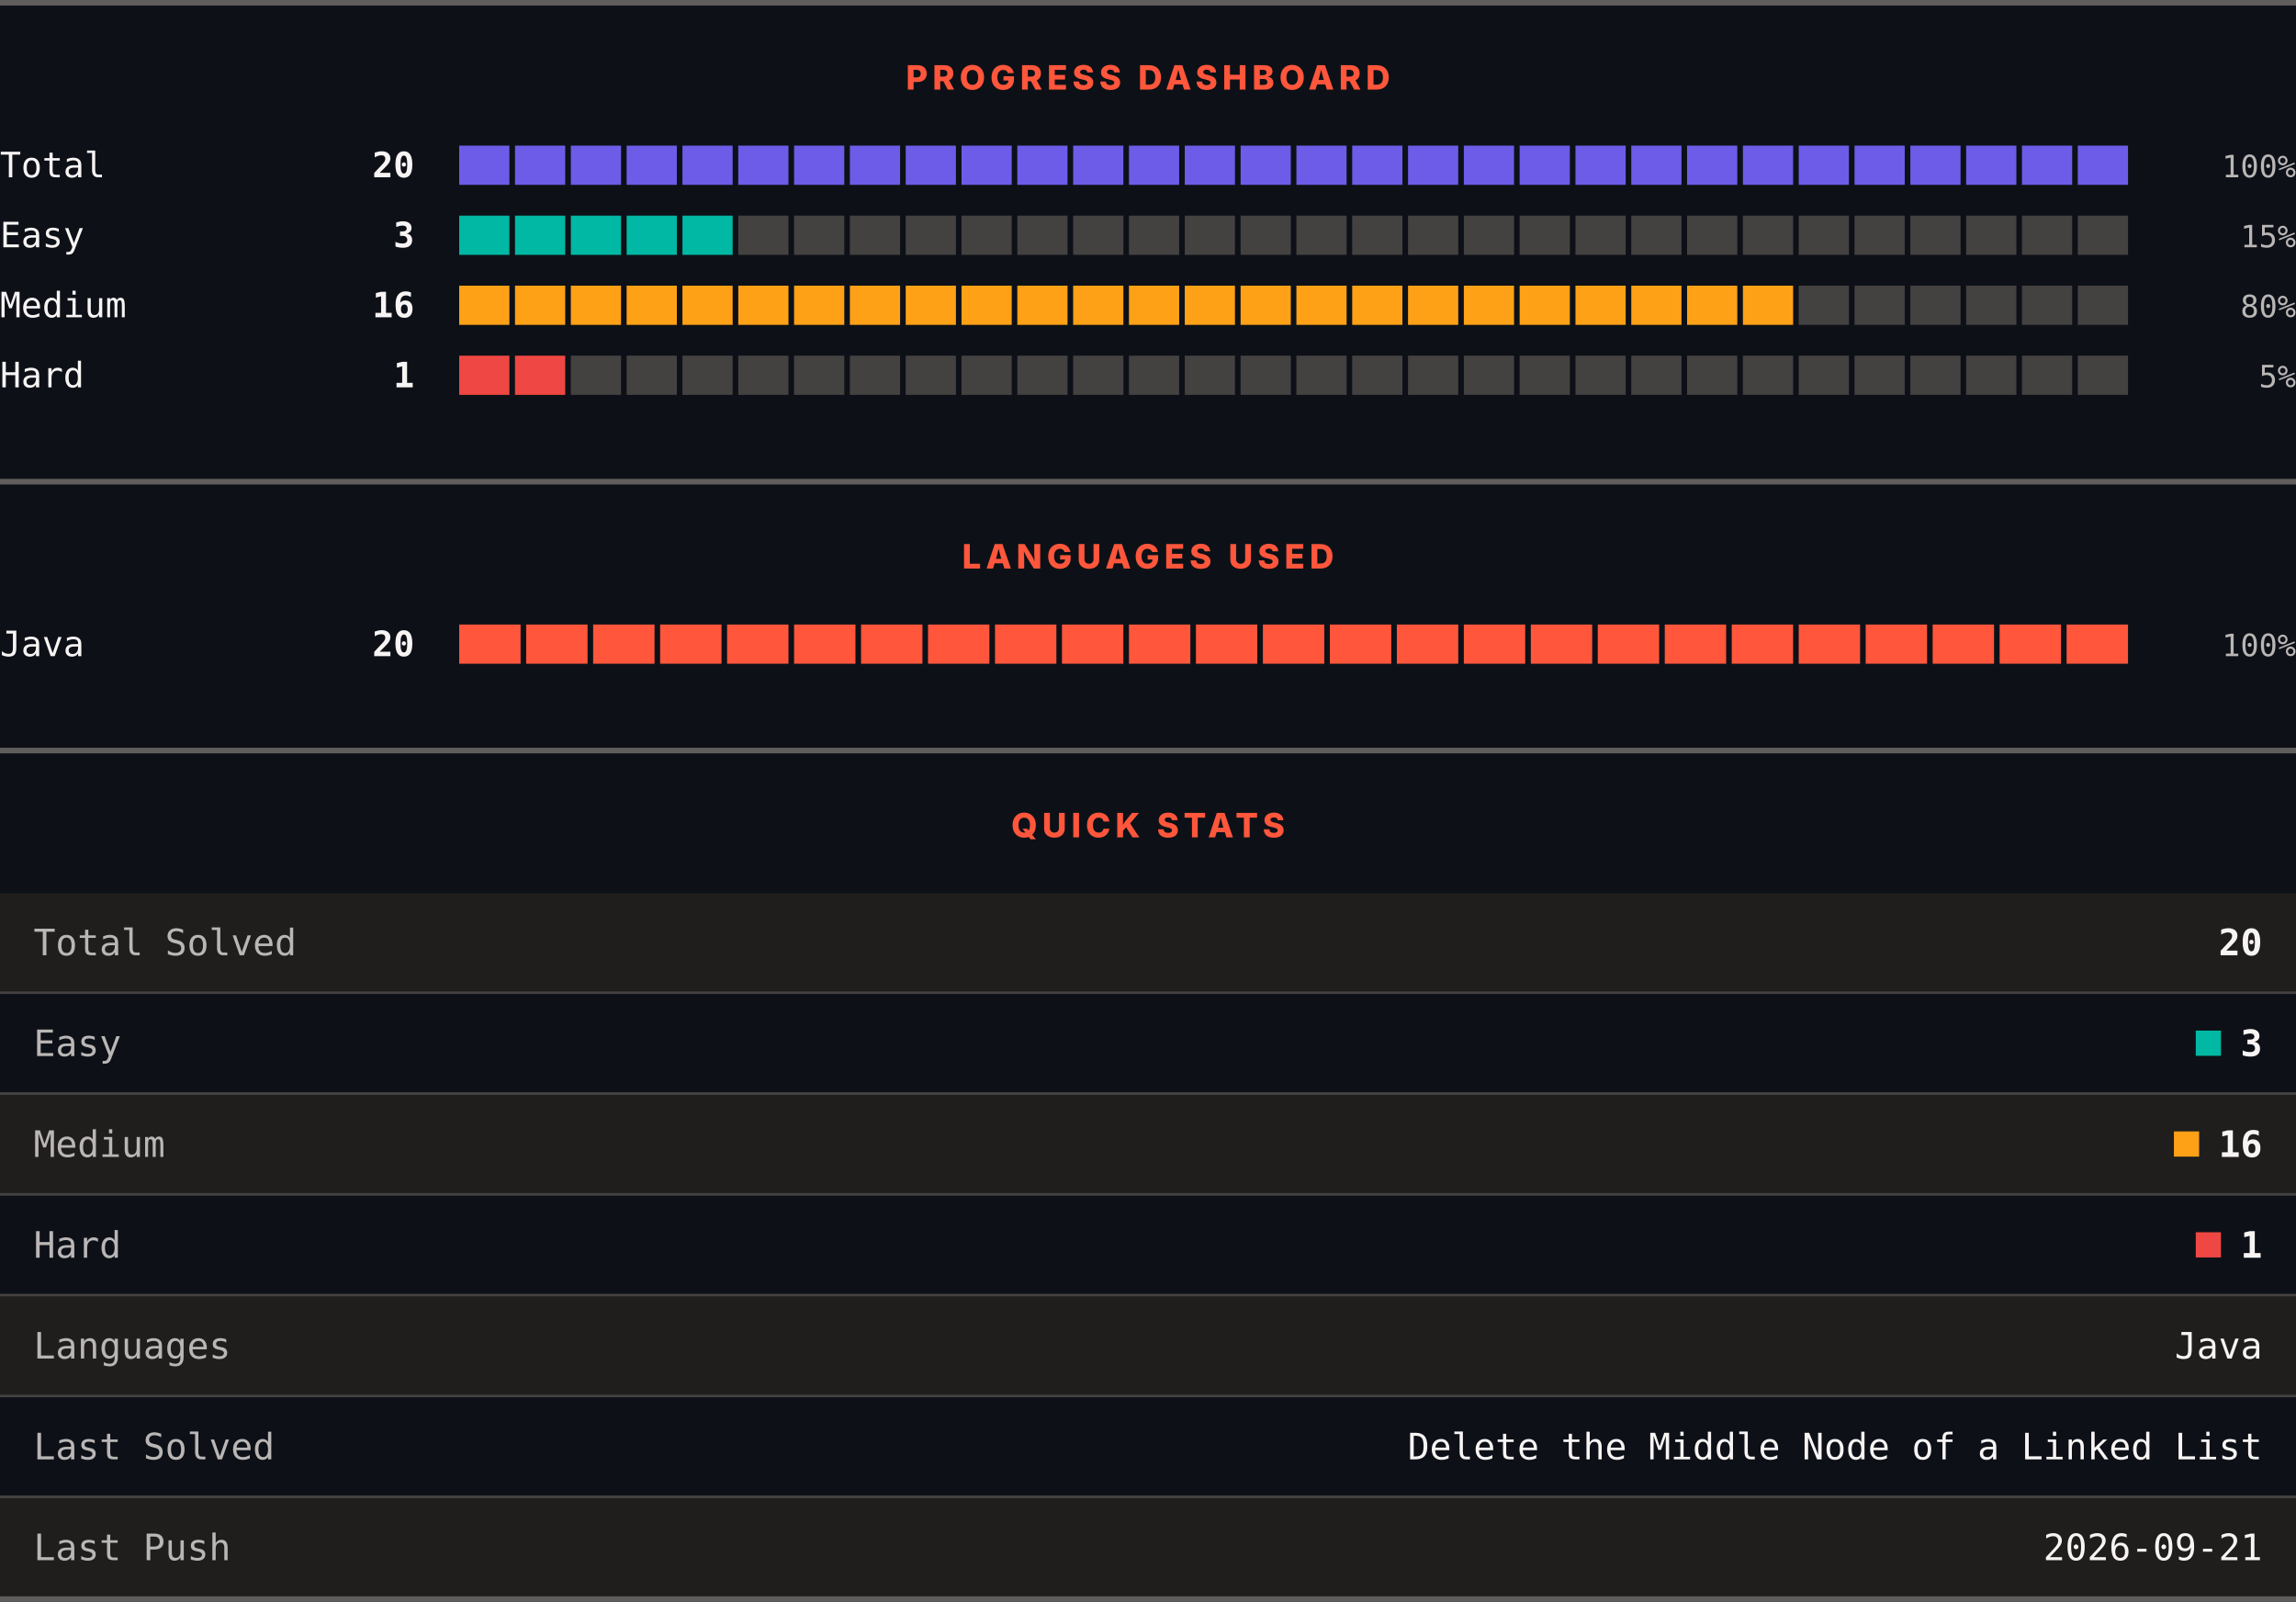
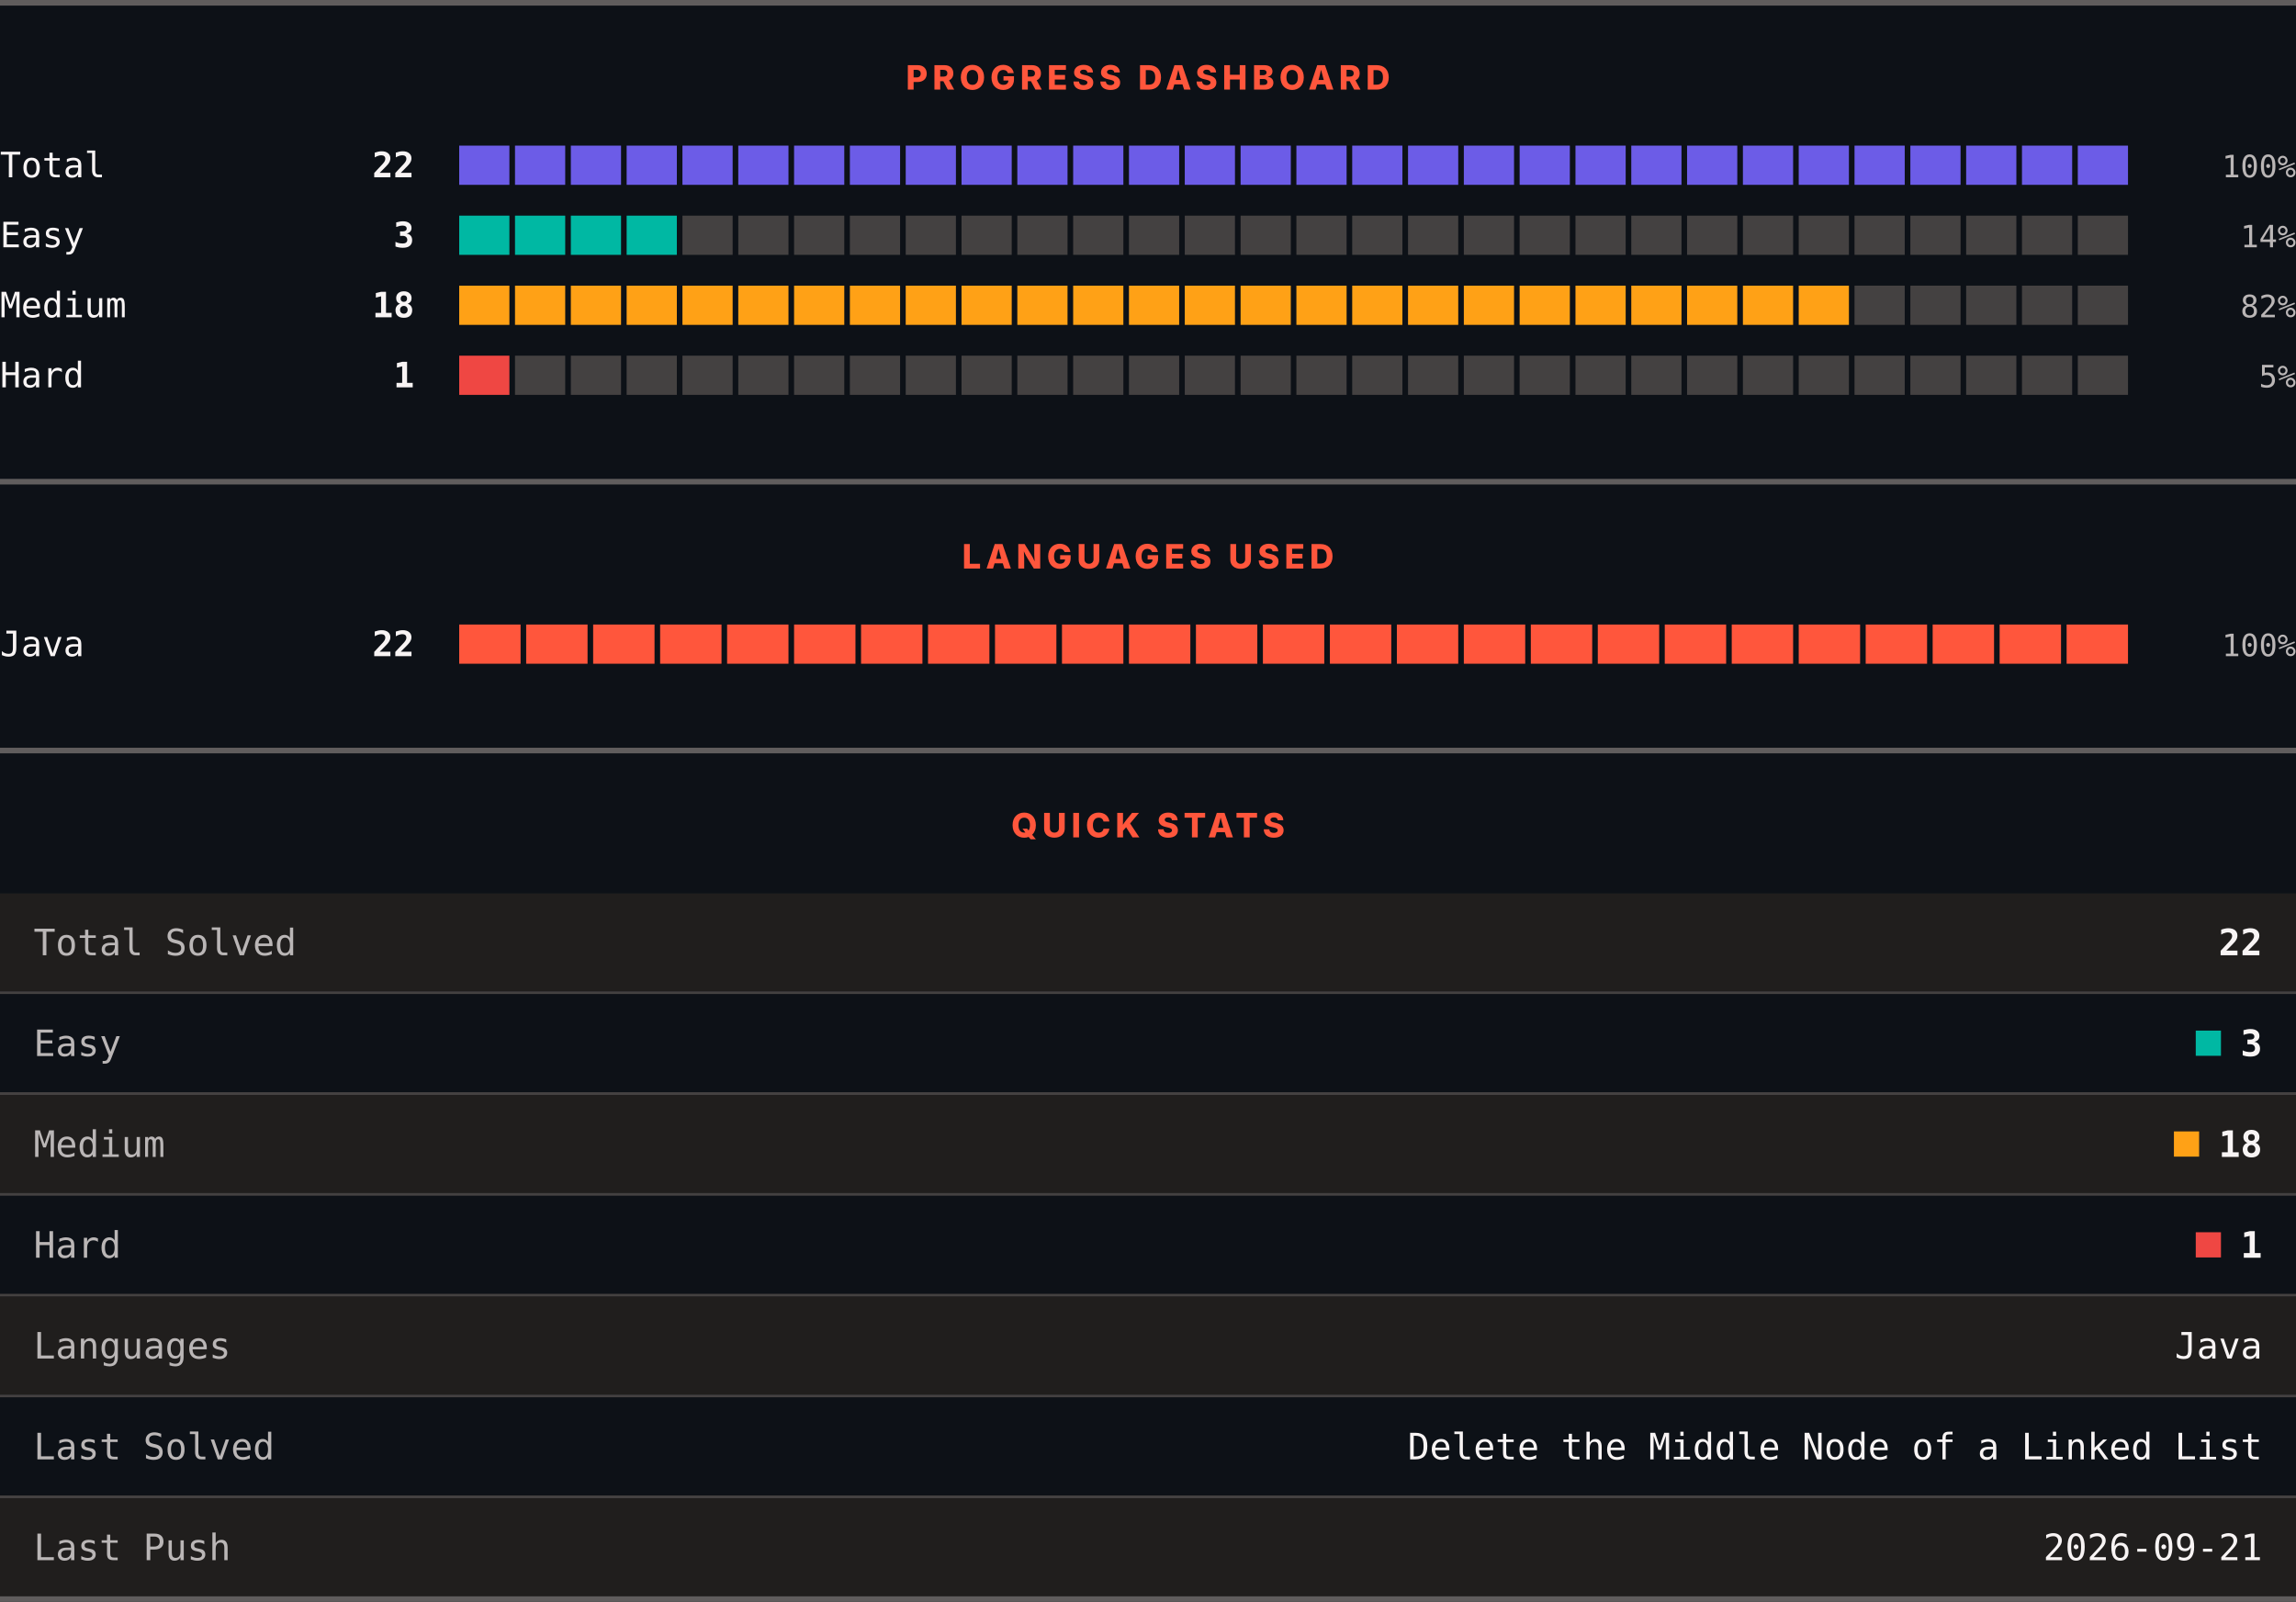
<svg xmlns="http://www.w3.org/2000/svg" width="820" height="572" viewBox="0 0 820 572" role="img" aria-label="LeetCode progress, languages and quick stats">
  <rect width="820" height="572" fill="#0d1117" />
  <rect x="0" y="0" width="820" height="2" fill="#605d5d" />
  <text x="410" y="32" text-anchor="middle" font-family="Archivo, system-ui, -apple-system, Segoe UI, sans-serif" font-size="12" font-weight="800" letter-spacing="1.68" fill="#ff563c">PROGRESS DASHBOARD</text>
  <text x="0" y="63.3" font-family="ui-monospace, SFMono-Regular, Menlo, Consolas, monospace" font-size="12.5" fill="#f8f4f4">Total</text>
-   <text x="148" y="63.3" text-anchor="end" font-family="ui-monospace, SFMono-Regular, Menlo, Consolas, monospace" font-size="12.5" font-weight="700" fill="#f8f4f4">20</text>
+   <text x="148" y="63.3" text-anchor="end" font-family="ui-monospace, SFMono-Regular, Menlo, Consolas, monospace" font-size="12.5" font-weight="700" fill="#f8f4f4">22</text>
  <rect x="164.00" y="52" width="17.93" height="14" fill="#6c5ce7" />
  <rect x="183.93" y="52" width="17.93" height="14" fill="#6c5ce7" />
  <rect x="203.87" y="52" width="17.93" height="14" fill="#6c5ce7" />
  <rect x="223.80" y="52" width="17.93" height="14" fill="#6c5ce7" />
  <rect x="243.73" y="52" width="17.93" height="14" fill="#6c5ce7" />
  <rect x="263.67" y="52" width="17.93" height="14" fill="#6c5ce7" />
  <rect x="283.60" y="52" width="17.93" height="14" fill="#6c5ce7" />
  <rect x="303.53" y="52" width="17.93" height="14" fill="#6c5ce7" />
  <rect x="323.47" y="52" width="17.93" height="14" fill="#6c5ce7" />
  <rect x="343.40" y="52" width="17.93" height="14" fill="#6c5ce7" />
  <rect x="363.33" y="52" width="17.93" height="14" fill="#6c5ce7" />
  <rect x="383.27" y="52" width="17.93" height="14" fill="#6c5ce7" />
  <rect x="403.20" y="52" width="17.93" height="14" fill="#6c5ce7" />
  <rect x="423.13" y="52" width="17.93" height="14" fill="#6c5ce7" />
  <rect x="443.07" y="52" width="17.93" height="14" fill="#6c5ce7" />
  <rect x="463.00" y="52" width="17.93" height="14" fill="#6c5ce7" />
  <rect x="482.93" y="52" width="17.93" height="14" fill="#6c5ce7" />
  <rect x="502.87" y="52" width="17.93" height="14" fill="#6c5ce7" />
  <rect x="522.80" y="52" width="17.93" height="14" fill="#6c5ce7" />
  <rect x="542.73" y="52" width="17.93" height="14" fill="#6c5ce7" />
  <rect x="562.67" y="52" width="17.93" height="14" fill="#6c5ce7" />
  <rect x="582.60" y="52" width="17.93" height="14" fill="#6c5ce7" />
  <rect x="602.53" y="52" width="17.93" height="14" fill="#6c5ce7" />
  <rect x="622.47" y="52" width="17.93" height="14" fill="#6c5ce7" />
  <rect x="642.40" y="52" width="17.93" height="14" fill="#6c5ce7" />
  <rect x="662.33" y="52" width="17.93" height="14" fill="#6c5ce7" />
  <rect x="682.27" y="52" width="17.93" height="14" fill="#6c5ce7" />
  <rect x="702.20" y="52" width="17.93" height="14" fill="#6c5ce7" />
  <rect x="722.13" y="52" width="17.93" height="14" fill="#6c5ce7" />
  <rect x="742.07" y="52" width="17.93" height="14" fill="#6c5ce7" />
  <text x="820" y="63.3" text-anchor="end" font-family="ui-monospace, SFMono-Regular, Menlo, Consolas, monospace" font-size="11" fill="#bab6b6">100%</text>
  <text x="0" y="88.3" font-family="ui-monospace, SFMono-Regular, Menlo, Consolas, monospace" font-size="12.5" fill="#f8f4f4">Easy</text>
  <text x="148" y="88.3" text-anchor="end" font-family="ui-monospace, SFMono-Regular, Menlo, Consolas, monospace" font-size="12.5" font-weight="700" fill="#f8f4f4">3</text>
  <rect x="164.00" y="77" width="17.93" height="14" fill="#00b8a3" />
  <rect x="183.93" y="77" width="17.93" height="14" fill="#00b8a3" />
  <rect x="203.87" y="77" width="17.93" height="14" fill="#00b8a3" />
  <rect x="223.80" y="77" width="17.93" height="14" fill="#00b8a3" />
-   <rect x="243.73" y="77" width="17.93" height="14" fill="#00b8a3" />
+   <rect x="243.73" y="77" width="17.93" height="14" fill="#444141" />
  <rect x="263.67" y="77" width="17.93" height="14" fill="#444141" />
  <rect x="283.60" y="77" width="17.93" height="14" fill="#444141" />
  <rect x="303.53" y="77" width="17.93" height="14" fill="#444141" />
  <rect x="323.47" y="77" width="17.93" height="14" fill="#444141" />
  <rect x="343.40" y="77" width="17.93" height="14" fill="#444141" />
  <rect x="363.33" y="77" width="17.93" height="14" fill="#444141" />
  <rect x="383.27" y="77" width="17.93" height="14" fill="#444141" />
  <rect x="403.20" y="77" width="17.93" height="14" fill="#444141" />
  <rect x="423.13" y="77" width="17.93" height="14" fill="#444141" />
  <rect x="443.07" y="77" width="17.93" height="14" fill="#444141" />
  <rect x="463.00" y="77" width="17.93" height="14" fill="#444141" />
  <rect x="482.93" y="77" width="17.93" height="14" fill="#444141" />
  <rect x="502.87" y="77" width="17.93" height="14" fill="#444141" />
  <rect x="522.80" y="77" width="17.93" height="14" fill="#444141" />
  <rect x="542.73" y="77" width="17.93" height="14" fill="#444141" />
  <rect x="562.67" y="77" width="17.93" height="14" fill="#444141" />
  <rect x="582.60" y="77" width="17.93" height="14" fill="#444141" />
  <rect x="602.53" y="77" width="17.93" height="14" fill="#444141" />
  <rect x="622.47" y="77" width="17.93" height="14" fill="#444141" />
  <rect x="642.40" y="77" width="17.93" height="14" fill="#444141" />
  <rect x="662.33" y="77" width="17.93" height="14" fill="#444141" />
  <rect x="682.27" y="77" width="17.93" height="14" fill="#444141" />
  <rect x="702.20" y="77" width="17.93" height="14" fill="#444141" />
  <rect x="722.13" y="77" width="17.93" height="14" fill="#444141" />
  <rect x="742.07" y="77" width="17.93" height="14" fill="#444141" />
-   <text x="820" y="88.3" text-anchor="end" font-family="ui-monospace, SFMono-Regular, Menlo, Consolas, monospace" font-size="11" fill="#bab6b6">15%</text>
+   <text x="820" y="88.3" text-anchor="end" font-family="ui-monospace, SFMono-Regular, Menlo, Consolas, monospace" font-size="11" fill="#bab6b6">14%</text>
  <text x="0" y="113.3" font-family="ui-monospace, SFMono-Regular, Menlo, Consolas, monospace" font-size="12.5" fill="#f8f4f4">Medium</text>
-   <text x="148" y="113.3" text-anchor="end" font-family="ui-monospace, SFMono-Regular, Menlo, Consolas, monospace" font-size="12.5" font-weight="700" fill="#f8f4f4">16</text>
+   <text x="148" y="113.3" text-anchor="end" font-family="ui-monospace, SFMono-Regular, Menlo, Consolas, monospace" font-size="12.5" font-weight="700" fill="#f8f4f4">18</text>
  <rect x="164.00" y="102" width="17.93" height="14" fill="#ffa116" />
  <rect x="183.93" y="102" width="17.93" height="14" fill="#ffa116" />
  <rect x="203.87" y="102" width="17.93" height="14" fill="#ffa116" />
  <rect x="223.80" y="102" width="17.93" height="14" fill="#ffa116" />
  <rect x="243.73" y="102" width="17.93" height="14" fill="#ffa116" />
  <rect x="263.67" y="102" width="17.93" height="14" fill="#ffa116" />
  <rect x="283.60" y="102" width="17.93" height="14" fill="#ffa116" />
  <rect x="303.53" y="102" width="17.93" height="14" fill="#ffa116" />
  <rect x="323.47" y="102" width="17.93" height="14" fill="#ffa116" />
  <rect x="343.40" y="102" width="17.93" height="14" fill="#ffa116" />
  <rect x="363.33" y="102" width="17.93" height="14" fill="#ffa116" />
  <rect x="383.27" y="102" width="17.93" height="14" fill="#ffa116" />
  <rect x="403.20" y="102" width="17.93" height="14" fill="#ffa116" />
  <rect x="423.13" y="102" width="17.93" height="14" fill="#ffa116" />
  <rect x="443.07" y="102" width="17.93" height="14" fill="#ffa116" />
  <rect x="463.00" y="102" width="17.93" height="14" fill="#ffa116" />
  <rect x="482.93" y="102" width="17.93" height="14" fill="#ffa116" />
  <rect x="502.87" y="102" width="17.93" height="14" fill="#ffa116" />
  <rect x="522.80" y="102" width="17.93" height="14" fill="#ffa116" />
  <rect x="542.73" y="102" width="17.93" height="14" fill="#ffa116" />
  <rect x="562.67" y="102" width="17.93" height="14" fill="#ffa116" />
  <rect x="582.60" y="102" width="17.93" height="14" fill="#ffa116" />
  <rect x="602.53" y="102" width="17.93" height="14" fill="#ffa116" />
  <rect x="622.47" y="102" width="17.93" height="14" fill="#ffa116" />
-   <rect x="642.40" y="102" width="17.93" height="14" fill="#444141" />
+   <rect x="642.40" y="102" width="17.93" height="14" fill="#ffa116" />
  <rect x="662.33" y="102" width="17.93" height="14" fill="#444141" />
  <rect x="682.27" y="102" width="17.93" height="14" fill="#444141" />
  <rect x="702.20" y="102" width="17.93" height="14" fill="#444141" />
  <rect x="722.13" y="102" width="17.93" height="14" fill="#444141" />
  <rect x="742.07" y="102" width="17.93" height="14" fill="#444141" />
-   <text x="820" y="113.3" text-anchor="end" font-family="ui-monospace, SFMono-Regular, Menlo, Consolas, monospace" font-size="11" fill="#bab6b6">80%</text>
+   <text x="820" y="113.3" text-anchor="end" font-family="ui-monospace, SFMono-Regular, Menlo, Consolas, monospace" font-size="11" fill="#bab6b6">82%</text>
  <text x="0" y="138.3" font-family="ui-monospace, SFMono-Regular, Menlo, Consolas, monospace" font-size="12.5" fill="#f8f4f4">Hard</text>
  <text x="148" y="138.3" text-anchor="end" font-family="ui-monospace, SFMono-Regular, Menlo, Consolas, monospace" font-size="12.5" font-weight="700" fill="#f8f4f4">1</text>
  <rect x="164.00" y="127" width="17.93" height="14" fill="#ef4743" />
-   <rect x="183.93" y="127" width="17.93" height="14" fill="#ef4743" />
+   <rect x="183.93" y="127" width="17.93" height="14" fill="#444141" />
  <rect x="203.87" y="127" width="17.93" height="14" fill="#444141" />
  <rect x="223.80" y="127" width="17.93" height="14" fill="#444141" />
  <rect x="243.73" y="127" width="17.93" height="14" fill="#444141" />
  <rect x="263.67" y="127" width="17.93" height="14" fill="#444141" />
  <rect x="283.60" y="127" width="17.93" height="14" fill="#444141" />
  <rect x="303.53" y="127" width="17.93" height="14" fill="#444141" />
  <rect x="323.47" y="127" width="17.93" height="14" fill="#444141" />
  <rect x="343.40" y="127" width="17.93" height="14" fill="#444141" />
  <rect x="363.33" y="127" width="17.93" height="14" fill="#444141" />
  <rect x="383.27" y="127" width="17.93" height="14" fill="#444141" />
  <rect x="403.20" y="127" width="17.93" height="14" fill="#444141" />
  <rect x="423.13" y="127" width="17.93" height="14" fill="#444141" />
  <rect x="443.07" y="127" width="17.93" height="14" fill="#444141" />
  <rect x="463.00" y="127" width="17.93" height="14" fill="#444141" />
  <rect x="482.93" y="127" width="17.93" height="14" fill="#444141" />
  <rect x="502.87" y="127" width="17.93" height="14" fill="#444141" />
  <rect x="522.80" y="127" width="17.93" height="14" fill="#444141" />
  <rect x="542.73" y="127" width="17.93" height="14" fill="#444141" />
  <rect x="562.67" y="127" width="17.93" height="14" fill="#444141" />
  <rect x="582.60" y="127" width="17.93" height="14" fill="#444141" />
  <rect x="602.53" y="127" width="17.93" height="14" fill="#444141" />
  <rect x="622.47" y="127" width="17.93" height="14" fill="#444141" />
  <rect x="642.40" y="127" width="17.93" height="14" fill="#444141" />
  <rect x="662.33" y="127" width="17.93" height="14" fill="#444141" />
  <rect x="682.27" y="127" width="17.93" height="14" fill="#444141" />
  <rect x="702.20" y="127" width="17.93" height="14" fill="#444141" />
  <rect x="722.13" y="127" width="17.93" height="14" fill="#444141" />
  <rect x="742.07" y="127" width="17.93" height="14" fill="#444141" />
  <text x="820" y="138.3" text-anchor="end" font-family="ui-monospace, SFMono-Regular, Menlo, Consolas, monospace" font-size="11" fill="#bab6b6">5%</text>
  <rect x="0" y="171" width="820" height="2" fill="#605d5d" />
  <text x="410" y="203" text-anchor="middle" font-family="Archivo, system-ui, -apple-system, Segoe UI, sans-serif" font-size="12" font-weight="800" letter-spacing="1.68" fill="#ff563c">LANGUAGES USED</text>
  <text x="0" y="234.3" font-family="ui-monospace, SFMono-Regular, Menlo, Consolas, monospace" font-size="12.5" fill="#f8f4f4">Java</text>
-   <text x="148" y="234.3" text-anchor="end" font-family="ui-monospace, SFMono-Regular, Menlo, Consolas, monospace" font-size="12.5" font-weight="700" fill="#f8f4f4">20</text>
+   <text x="148" y="234.3" text-anchor="end" font-family="ui-monospace, SFMono-Regular, Menlo, Consolas, monospace" font-size="12.5" font-weight="700" fill="#f8f4f4">22</text>
  <rect x="164.00" y="223" width="21.92" height="14" fill="#ff563c" />
  <rect x="187.92" y="223" width="21.92" height="14" fill="#ff563c" />
  <rect x="211.84" y="223" width="21.92" height="14" fill="#ff563c" />
  <rect x="235.76" y="223" width="21.92" height="14" fill="#ff563c" />
  <rect x="259.68" y="223" width="21.92" height="14" fill="#ff563c" />
  <rect x="283.60" y="223" width="21.92" height="14" fill="#ff563c" />
  <rect x="307.52" y="223" width="21.92" height="14" fill="#ff563c" />
  <rect x="331.44" y="223" width="21.92" height="14" fill="#ff563c" />
  <rect x="355.36" y="223" width="21.92" height="14" fill="#ff563c" />
  <rect x="379.28" y="223" width="21.92" height="14" fill="#ff563c" />
  <rect x="403.20" y="223" width="21.92" height="14" fill="#ff563c" />
  <rect x="427.12" y="223" width="21.92" height="14" fill="#ff563c" />
  <rect x="451.04" y="223" width="21.92" height="14" fill="#ff563c" />
  <rect x="474.96" y="223" width="21.92" height="14" fill="#ff563c" />
  <rect x="498.88" y="223" width="21.92" height="14" fill="#ff563c" />
  <rect x="522.80" y="223" width="21.92" height="14" fill="#ff563c" />
  <rect x="546.72" y="223" width="21.92" height="14" fill="#ff563c" />
  <rect x="570.64" y="223" width="21.92" height="14" fill="#ff563c" />
  <rect x="594.56" y="223" width="21.92" height="14" fill="#ff563c" />
  <rect x="618.48" y="223" width="21.92" height="14" fill="#ff563c" />
  <rect x="642.40" y="223" width="21.92" height="14" fill="#ff563c" />
  <rect x="666.32" y="223" width="21.92" height="14" fill="#ff563c" />
  <rect x="690.24" y="223" width="21.92" height="14" fill="#ff563c" />
  <rect x="714.16" y="223" width="21.92" height="14" fill="#ff563c" />
  <rect x="738.08" y="223" width="21.92" height="14" fill="#ff563c" />
  <text x="820" y="234.3" text-anchor="end" font-family="ui-monospace, SFMono-Regular, Menlo, Consolas, monospace" font-size="11" fill="#bab6b6">100%</text>
  <rect x="0" y="267" width="820" height="2" fill="#605d5d" />
  <text x="410" y="299" text-anchor="middle" font-family="Archivo, system-ui, -apple-system, Segoe UI, sans-serif" font-size="12" font-weight="800" letter-spacing="1.68" fill="#ff563c">QUICK STATS</text>
  <rect x="0" y="319" width="820" height="35" fill="#201e1d" />
  <text x="12" y="341.1" font-family="ui-monospace, SFMono-Regular, Menlo, Consolas, monospace" font-size="13" fill="#bab6b6">Total Solved</text>
-   <text x="808" y="341.1" text-anchor="end" font-family="ui-monospace, SFMono-Regular, Menlo, Consolas, monospace" font-size="13" font-weight="700" fill="#f8f4f4">20</text>
+   <text x="808" y="341.1" text-anchor="end" font-family="ui-monospace, SFMono-Regular, Menlo, Consolas, monospace" font-size="13" font-weight="700" fill="#f8f4f4">22</text>
  <rect x="0" y="354" width="820" height="1" fill="#444141" />
  <rect x="0" y="355" width="820" height="35" fill="#0d1117" />
  <text x="12" y="377.1" font-family="ui-monospace, SFMono-Regular, Menlo, Consolas, monospace" font-size="13" fill="#bab6b6">Easy</text>
  <rect x="784.2" y="368" width="9" height="9" fill="#00b8a3" />
  <text x="808" y="377.1" text-anchor="end" font-family="ui-monospace, SFMono-Regular, Menlo, Consolas, monospace" font-size="13" font-weight="700" fill="#f8f4f4">3</text>
  <rect x="0" y="390" width="820" height="1" fill="#444141" />
  <rect x="0" y="391" width="820" height="35" fill="#201e1d" />
  <text x="12" y="413.1" font-family="ui-monospace, SFMono-Regular, Menlo, Consolas, monospace" font-size="13" fill="#bab6b6">Medium</text>
  <rect x="776.4" y="404" width="9" height="9" fill="#ffa116" />
-   <text x="808" y="413.1" text-anchor="end" font-family="ui-monospace, SFMono-Regular, Menlo, Consolas, monospace" font-size="13" font-weight="700" fill="#f8f4f4">16</text>
+   <text x="808" y="413.1" text-anchor="end" font-family="ui-monospace, SFMono-Regular, Menlo, Consolas, monospace" font-size="13" font-weight="700" fill="#f8f4f4">18</text>
  <rect x="0" y="426" width="820" height="1" fill="#444141" />
  <rect x="0" y="427" width="820" height="35" fill="#0d1117" />
  <text x="12" y="449.1" font-family="ui-monospace, SFMono-Regular, Menlo, Consolas, monospace" font-size="13" fill="#bab6b6">Hard</text>
  <rect x="784.2" y="440" width="9" height="9" fill="#ef4743" />
  <text x="808" y="449.1" text-anchor="end" font-family="ui-monospace, SFMono-Regular, Menlo, Consolas, monospace" font-size="13" font-weight="700" fill="#f8f4f4">1</text>
  <rect x="0" y="462" width="820" height="1" fill="#444141" />
  <rect x="0" y="463" width="820" height="35" fill="#201e1d" />
  <text x="12" y="485.1" font-family="ui-monospace, SFMono-Regular, Menlo, Consolas, monospace" font-size="13" fill="#bab6b6">Languages</text>
  <text x="808" y="485.1" text-anchor="end" font-family="ui-monospace, SFMono-Regular, Menlo, Consolas, monospace" font-size="13" fill="#f8f4f4">Java</text>
  <rect x="0" y="498" width="820" height="1" fill="#444141" />
  <rect x="0" y="499" width="820" height="35" fill="#0d1117" />
  <text x="12" y="521.1" font-family="ui-monospace, SFMono-Regular, Menlo, Consolas, monospace" font-size="13" fill="#bab6b6">Last Solved</text>
  <text x="808" y="521.1" text-anchor="end" font-family="ui-monospace, SFMono-Regular, Menlo, Consolas, monospace" font-size="13" fill="#f8f4f4">Delete the Middle Node of a Linked List</text>
  <rect x="0" y="534" width="820" height="1" fill="#444141" />
  <rect x="0" y="535" width="820" height="35" fill="#201e1d" />
  <text x="12" y="557.1" font-family="ui-monospace, SFMono-Regular, Menlo, Consolas, monospace" font-size="13" fill="#bab6b6">Last Push</text>
  <text x="808" y="557.1" text-anchor="end" font-family="ui-monospace, SFMono-Regular, Menlo, Consolas, monospace" font-size="13" fill="#f8f4f4">2026-09-21</text>
  <rect x="0" y="570" width="820" height="2" fill="#605d5d" />
</svg>
